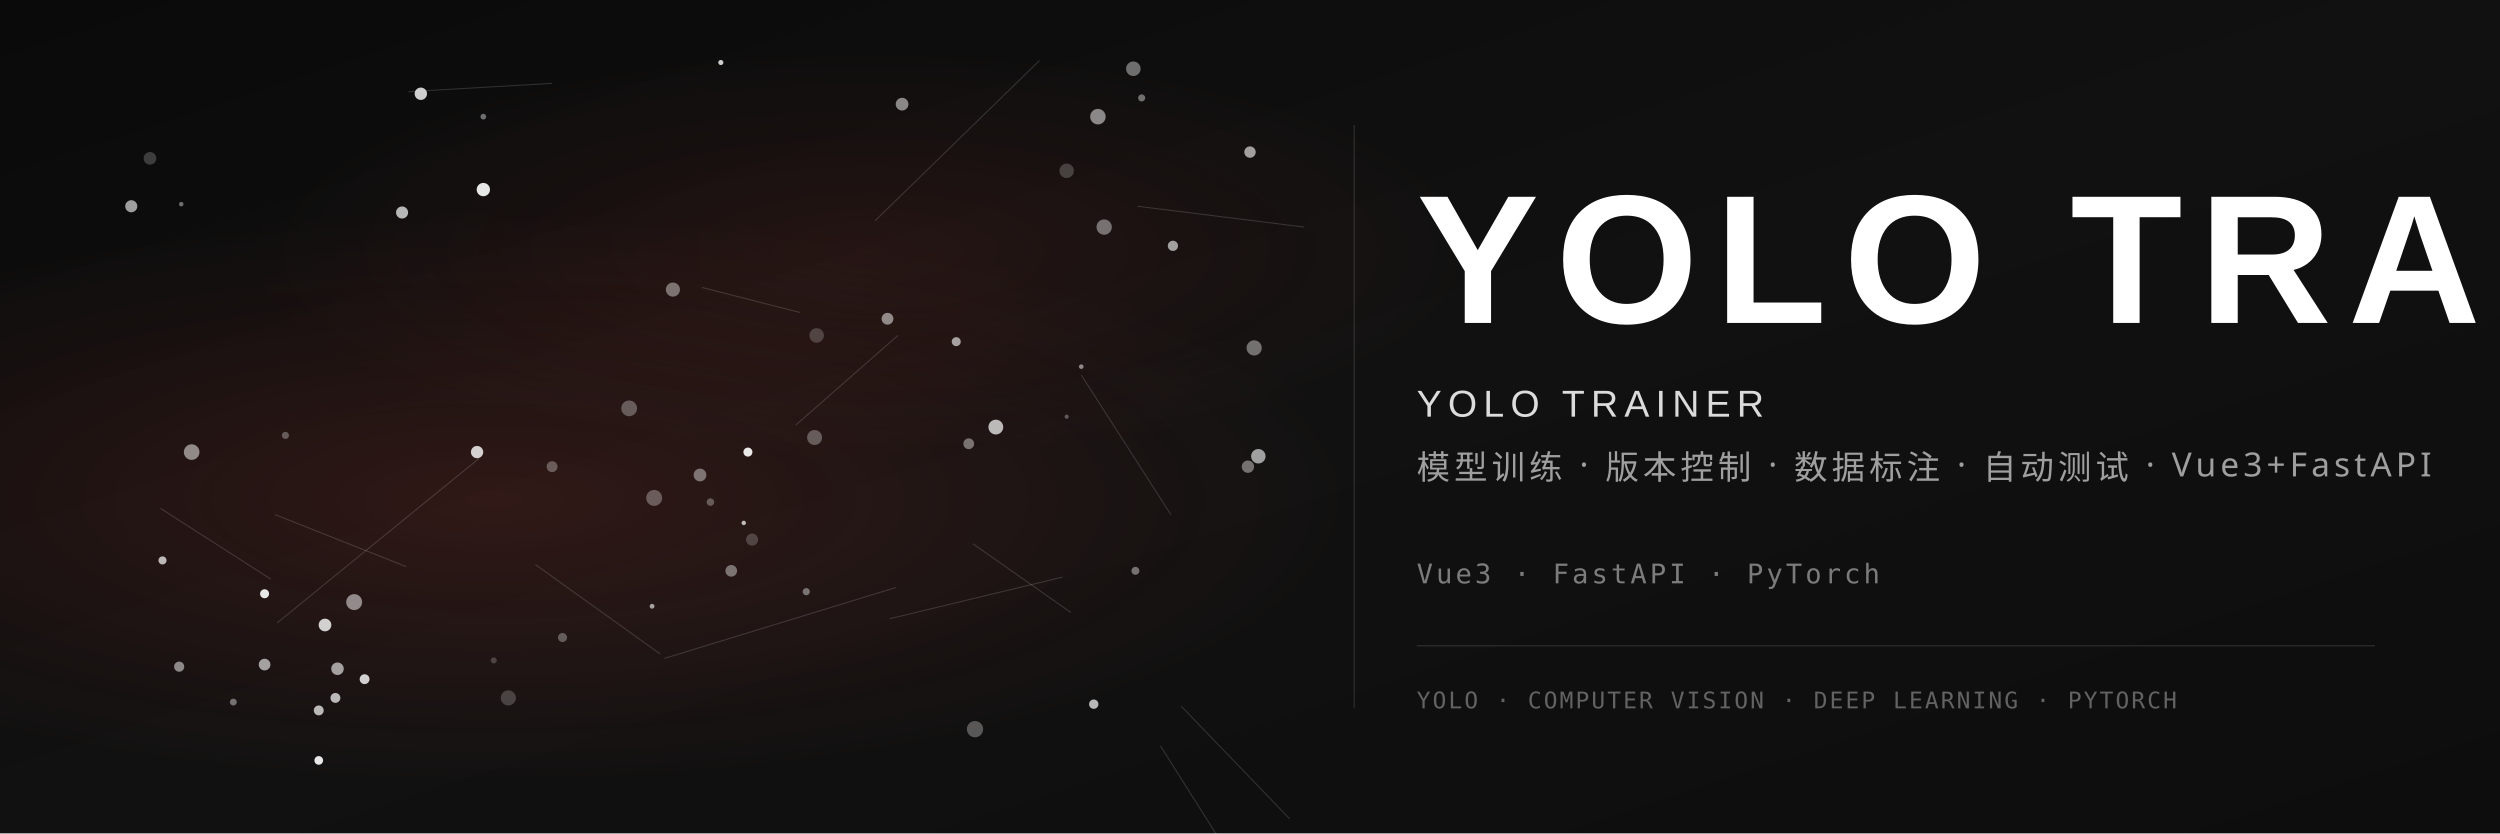
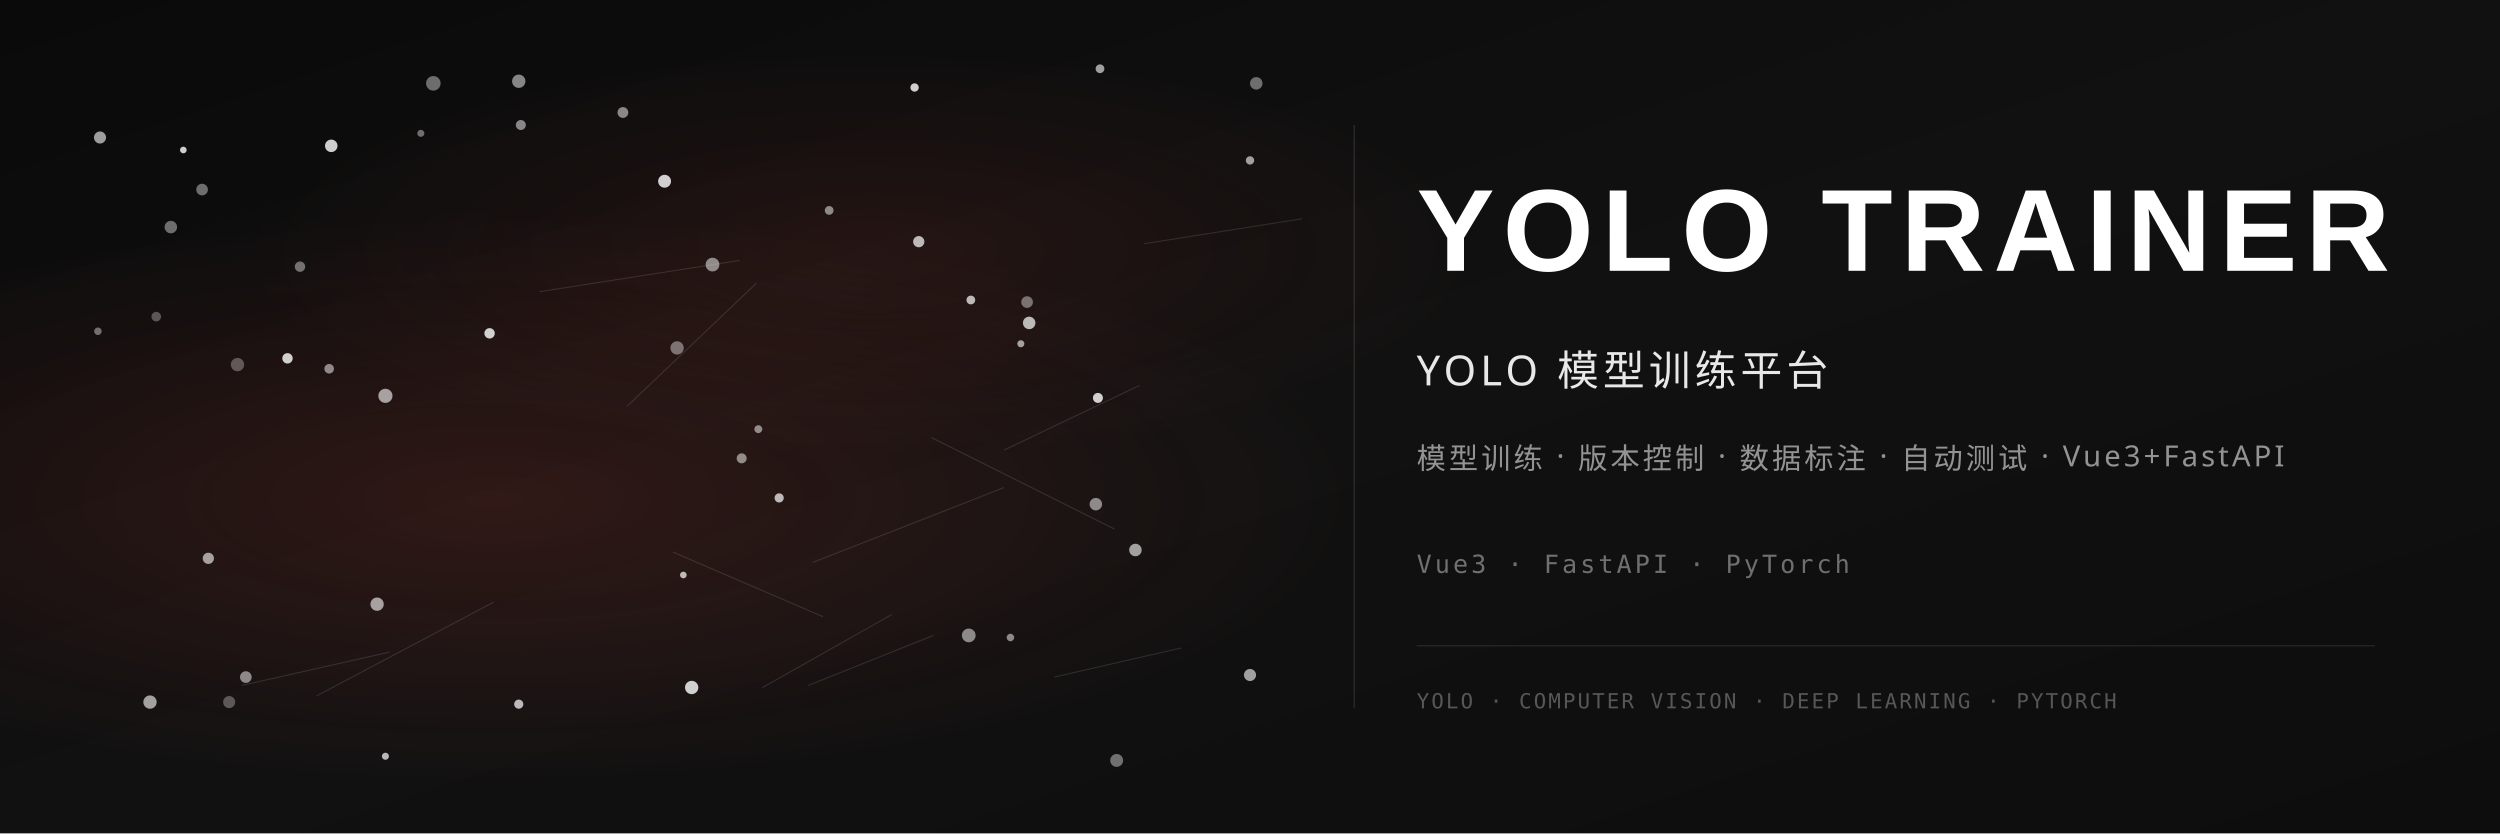
<svg xmlns="http://www.w3.org/2000/svg" viewBox="0 0 1200 400" width="1200" height="400">
  <defs>
    <linearGradient id="bg" x1="0%" y1="0%" x2="100%" y2="100%">
      <stop offset="0%" style="stop-color:#0a0a0a" />
      <stop offset="50%" style="stop-color:#111111" />
      <stop offset="100%" style="stop-color:#0d0d0d" />
    </linearGradient>
    <radialGradient id="glow1" cx="20%" cy="60%" r="35%">
      <stop offset="0%" style="stop-color:#E74C3C;stop-opacity:0.15" />
      <stop offset="100%" style="stop-color:#E74C3C;stop-opacity:0" />
    </radialGradient>
    <radialGradient id="glow2" cx="35%" cy="30%" r="25%">
      <stop offset="0%" style="stop-color:#E74C3C;stop-opacity:0.1" />
      <stop offset="100%" style="stop-color:#E74C3C;stop-opacity:0" />
    </radialGradient>
  </defs>
  <rect width="1200" height="400" fill="url(#bg)" />
  <rect width="1200" height="400" fill="url(#glow1)" />
  <rect width="1200" height="400" fill="url(#glow2)" />
-   <circle cx="387" cy="284" r="1.727" fill="white" opacity="0.4" />
-   <circle cx="265" cy="224" r="2.616" fill="white" opacity="0.3" />
-   <circle cx="153" cy="341" r="2.38" fill="white" opacity="0.7" />
-   <circle cx="153" cy="365" r="2.086" fill="white" opacity="0.9" />
-   <circle cx="336" cy="228" r="3.065" fill="white" opacity="0.4" />
-   <circle cx="156" cy="300" r="3.044" fill="white" opacity="0.8" />
-   <circle cx="512" cy="82" r="3.471" fill="white" opacity="0.2" />
-   <circle cx="359" cy="217" r="2.169" fill="white" opacity="0.9" />
-   <circle cx="604" cy="219" r="3.473" fill="white" opacity="0.6" />
-   <circle cx="270" cy="306" r="2.173" fill="white" opacity="0.3" />
-   <circle cx="525" cy="338" r="2.248" fill="white" opacity="0.7" />
-   <circle cx="599" cy="224" r="2.967" fill="white" opacity="0.4" />
-   <circle cx="92" cy="217" r="3.753" fill="white" opacity="0.5" />
-   <circle cx="175" cy="326" r="2.363" fill="white" opacity="0.8" />
-   <circle cx="600" cy="73" r="2.738" fill="white" opacity="0.6" />
-   <circle cx="459" cy="164" r="2.165" fill="white" opacity="0.6" />
-   <circle cx="468" cy="350" r="3.912" fill="white" opacity="0.3" />
-   <circle cx="193" cy="102" r="2.902" fill="white" opacity="0.7" />
-   <circle cx="63" cy="99" r="2.905" fill="white" opacity="0.6" />
-   <circle cx="465" cy="213" r="2.588" fill="white" opacity="0.4" />
-   <circle cx="527" cy="56" r="3.725" fill="white" opacity="0.5" />
-   <circle cx="86" cy="320" r="2.436" fill="white" opacity="0.5" />
-   <circle cx="229" cy="217" r="2.952" fill="white" opacity="0.8" />
-   <circle cx="87" cy="98" r="1.093" fill="white" opacity="0.4" />
-   <circle cx="170" cy="289" r="3.827" fill="white" opacity="0.5" />
-   <circle cx="563" cy="118" r="2.455" fill="white" opacity="0.6" />
-   <circle cx="361" cy="259" r="2.895" fill="white" opacity="0.2" />
-   <circle cx="112" cy="337" r="1.654" fill="white" opacity="0.4" />
-   <circle cx="478" cy="205" r="3.56" fill="white" opacity="0.7" />
-   <circle cx="530" cy="109" r="3.682" fill="white" opacity="0.4" />
-   <circle cx="127" cy="319" r="2.806" fill="white" opacity="0.6" />
-   <circle cx="313" cy="291" r="1.158" fill="white" opacity="0.6" />
-   <circle cx="392" cy="161" r="3.478" fill="white" opacity="0.2" />
-   <circle cx="544" cy="33" r="3.488" fill="white" opacity="0.4" />
-   <circle cx="161" cy="335" r="2.374" fill="white" opacity="0.7" />
-   <circle cx="545" cy="274" r="1.911" fill="white" opacity="0.4" />
-   <circle cx="512" cy="200" r="1.004" fill="white" opacity="0.3" />
-   <circle cx="346" cy="30" r="1.233" fill="white" opacity="0.8" />
-   <circle cx="341" cy="241" r="1.794" fill="white" opacity="0.3" />
-   <circle cx="433" cy="50" r="3.055" fill="white" opacity="0.5" />
-   <circle cx="232" cy="91" r="3.193" fill="white" opacity="0.9" />
-   <circle cx="162" cy="321" r="3.007" fill="white" opacity="0.6" />
-   <circle cx="548" cy="47" r="1.71" fill="white" opacity="0.4" />
-   <circle cx="244" cy="335" r="3.632" fill="white" opacity="0.2" />
-   <circle cx="314" cy="239" r="3.832" fill="white" opacity="0.3" />
-   <circle cx="602" cy="167" r="3.651" fill="white" opacity="0.4" />
-   <circle cx="232" cy="56" r="1.375" fill="white" opacity="0.4" />
-   <circle cx="426" cy="153" r="2.836" fill="white" opacity="0.5" />
-   <circle cx="78" cy="269" r="1.938" fill="white" opacity="0.7" />
-   <circle cx="237" cy="317" r="1.456" fill="white" opacity="0.2" />
-   <circle cx="357" cy="251" r="1.075" fill="white" opacity="0.7" />
-   <circle cx="351" cy="274" r="2.795" fill="white" opacity="0.4" />
-   <circle cx="302" cy="196" r="3.782" fill="white" opacity="0.3" />
-   <circle cx="202" cy="45" r="2.972" fill="white" opacity="0.8" />
-   <circle cx="323" cy="139" r="3.389" fill="white" opacity="0.4" />
-   <circle cx="519" cy="176" r="1.104" fill="white" opacity="0.5" />
-   <circle cx="72" cy="76" r="3.035" fill="white" opacity="0.2" />
-   <circle cx="127" cy="285" r="2.16" fill="white" opacity="0.9" />
-   <circle cx="391" cy="210" r="3.592" fill="white" opacity="0.3" />
-   <circle cx="137" cy="209" r="1.718" fill="white" opacity="0.3" />
-   <line x1="133" y1="299" x2="230" y2="220" stroke="white" stroke-width="0.5" opacity="0.15" />
-   <line x1="337" y1="138" x2="384" y2="150" stroke="white" stroke-width="0.5" opacity="0.15" />
-   <line x1="77" y1="244" x2="130" y2="278" stroke="white" stroke-width="0.5" opacity="0.15" />
-   <line x1="196" y1="44" x2="265" y2="40" stroke="white" stroke-width="0.5" opacity="0.15" />
-   <line x1="382" y1="204" x2="431" y2="161" stroke="white" stroke-width="0.5" opacity="0.15" />
-   <line x1="557" y1="358" x2="605" y2="434" stroke="white" stroke-width="0.5" opacity="0.15" />
-   <line x1="427" y1="297" x2="510" y2="277" stroke="white" stroke-width="0.5" opacity="0.15" />
-   <line x1="132" y1="247" x2="195" y2="272" stroke="white" stroke-width="0.5" opacity="0.15" />
-   <line x1="420" y1="106" x2="499" y2="29" stroke="white" stroke-width="0.5" opacity="0.15" />
-   <line x1="567" y1="339" x2="619" y2="393" stroke="white" stroke-width="0.5" opacity="0.15" />
-   <line x1="519" y1="180" x2="562" y2="247" stroke="white" stroke-width="0.5" opacity="0.15" />
-   <line x1="257" y1="271" x2="317" y2="314" stroke="white" stroke-width="0.5" opacity="0.15" />
-   <line x1="467" y1="261" x2="514" y2="294" stroke="white" stroke-width="0.5" opacity="0.15" />
-   <line x1="319" y1="316" x2="430" y2="282" stroke="white" stroke-width="0.5" opacity="0.15" />
-   <line x1="546" y1="99" x2="626" y2="109" stroke="white" stroke-width="0.5" opacity="0.15" />
+   <circle cx="545" cy="264" r="3.0" fill="white" opacity="0.6" />
+   <circle cx="600" cy="324" r="2.9" fill="white" opacity="0.6" />
+   <circle cx="485" cy="306" r="1.8" fill="white" opacity="0.5" />
+   <circle cx="138" cy="172" r="2.5" fill="white" opacity="0.8" />
+   <circle cx="465" cy="305" r="3.3" fill="white" opacity="0.5" />
+   <circle cx="47" cy="159" r="1.8" fill="white" opacity="0.4" />
+   <circle cx="158" cy="177" r="2.3" fill="white" opacity="0.5" />
+   <circle cx="342" cy="127" r="3.3" fill="white" opacity="0.5" />
+   <circle cx="493" cy="145" r="2.8" fill="white" opacity="0.4" />
+   <circle cx="48" cy="66" r="2.9" fill="white" opacity="0.6" />
+   <circle cx="332" cy="330" r="3.2" fill="white" opacity="0.8" />
+   <circle cx="181" cy="290" r="3.2" fill="white" opacity="0.6" />
+   <circle cx="144" cy="128" r="2.5" fill="white" opacity="0.4" />
+   <circle cx="114" cy="175" r="3.2" fill="white" opacity="0.3" />
+   <circle cx="528" cy="33" r="2.1" fill="white" opacity="0.6" />
+   <circle cx="328" cy="276" r="1.6" fill="white" opacity="0.7" />
+   <circle cx="603" cy="40" r="3.0" fill="white" opacity="0.4" />
+   <circle cx="527" cy="191" r="2.4" fill="white" opacity="0.8" />
+   <circle cx="100" cy="268" r="2.7" fill="white" opacity="0.6" />
+   <circle cx="82" cy="109" r="3.0" fill="white" opacity="0.4" />
+   <circle cx="356" cy="220" r="2.4" fill="white" opacity="0.5" />
+   <circle cx="600" cy="77" r="2.0" fill="white" opacity="0.6" />
+   <circle cx="374" cy="239" r="2.2" fill="white" opacity="0.7" />
+   <circle cx="466" cy="144" r="2.1" fill="white" opacity="0.7" />
+   <circle cx="536" cy="365" r="3.1" fill="white" opacity="0.4" />
+   <circle cx="299" cy="54" r="2.6" fill="white" opacity="0.5" />
+   <circle cx="75" cy="152" r="2.3" fill="white" opacity="0.3" />
+   <circle cx="185" cy="363" r="1.7" fill="white" opacity="0.7" />
+   <circle cx="72" cy="337" r="3.2" fill="white" opacity="0.6" />
+   <circle cx="490" cy="165" r="1.7" fill="white" opacity="0.6" />
+   <circle cx="185" cy="190" r="3.4" fill="white" opacity="0.6" />
+   <circle cx="364" cy="206" r="1.9" fill="white" opacity="0.5" />
+   <circle cx="249" cy="39" r="3.2" fill="white" opacity="0.5" />
+   <circle cx="249" cy="338" r="2.2" fill="white" opacity="0.7" />
+   <circle cx="398" cy="101" r="2.1" fill="white" opacity="0.5" />
+   <circle cx="526" cy="242" r="3.0" fill="white" opacity="0.5" />
+   <circle cx="159" cy="70" r="3.0" fill="white" opacity="0.8" />
+   <circle cx="325" cy="167" r="3.2" fill="white" opacity="0.4" />
+   <circle cx="235" cy="160" r="2.5" fill="white" opacity="0.8" />
+   <circle cx="441" cy="116" r="2.7" fill="white" opacity="0.7" />
+   <circle cx="118" cy="325" r="2.8" fill="white" opacity="0.5" />
+   <circle cx="97" cy="91" r="2.8" fill="white" opacity="0.4" />
+   <circle cx="202" cy="64" r="1.7" fill="white" opacity="0.4" />
+   <circle cx="494" cy="155" r="3.0" fill="white" opacity="0.7" />
+   <circle cx="88" cy="72" r="1.6" fill="white" opacity="0.8" />
+   <circle cx="208" cy="40" r="3.5" fill="white" opacity="0.4" />
+   <circle cx="250" cy="60" r="2.4" fill="white" opacity="0.5" />
+   <circle cx="319" cy="87" r="3.1" fill="white" opacity="0.8" />
+   <circle cx="110" cy="337" r="2.9" fill="white" opacity="0.3" />
+   <circle cx="439" cy="42" r="2.0" fill="white" opacity="0.8" />
+   <line x1="390" y1="270" x2="482" y2="234" stroke="white" stroke-width="0.5" opacity="0.12" />
+   <line x1="549" y1="117" x2="625" y2="105" stroke="white" stroke-width="0.5" opacity="0.12" />
+   <line x1="482" y1="216" x2="547" y2="185" stroke="white" stroke-width="0.5" opacity="0.12" />
+   <line x1="506" y1="325" x2="567" y2="311" stroke="white" stroke-width="0.5" opacity="0.12" />
+   <line x1="447" y1="210" x2="535" y2="254" stroke="white" stroke-width="0.5" opacity="0.12" />
+   <line x1="152" y1="334" x2="237" y2="289" stroke="white" stroke-width="0.5" opacity="0.12" />
+   <line x1="366" y1="330" x2="428" y2="295" stroke="white" stroke-width="0.5" opacity="0.12" />
+   <line x1="259" y1="140" x2="355" y2="125" stroke="white" stroke-width="0.5" opacity="0.12" />
+   <line x1="301" y1="195" x2="363" y2="136" stroke="white" stroke-width="0.5" opacity="0.12" />
+   <line x1="116" y1="329" x2="187" y2="313" stroke="white" stroke-width="0.5" opacity="0.12" />
+   <line x1="388" y1="329" x2="448" y2="305" stroke="white" stroke-width="0.5" opacity="0.12" />
+   <line x1="323" y1="265" x2="395" y2="296" stroke="white" stroke-width="0.5" opacity="0.12" />
  <line x1="650" y1="60" x2="650" y2="340" stroke="white" stroke-width="0.5" opacity="0.15" />
-   <text x="680" y="155" font-family="'SF Pro Display','Helvetica Neue',Arial,sans-serif" font-size="88" font-weight="800" fill="white" letter-spacing="8">YOLO TRAINER</text>
-   <text x="680" y="200" font-family="'SF Pro Display','Helvetica Neue',Arial,sans-serif" font-size="18" font-weight="400" fill="white" opacity="0.85" letter-spacing="3">YOLO TRAINER</text>
-   <text x="680" y="230" font-family="'Noto Sans SC','PingFang SC','Microsoft YaHei',sans-serif" font-size="16" font-weight="300" fill="white" opacity="0.6" letter-spacing="2">模型训练 · 版本控制 · 数据标注 · 自动测试 · Vue3+FastAPI</text>
-   <text x="680" y="280" font-family="'SF Mono','Fira Code','Consolas',monospace" font-size="13" fill="white" opacity="0.45" letter-spacing="1.5">Vue3 · FastAPI · PyTorch</text>
-   <line x1="680" y1="310" x2="1140" y2="310" stroke="white" stroke-width="0.5" opacity="0.15" />
-   <text x="680" y="340" font-family="'SF Mono','Fira Code','Consolas',monospace" font-size="11" fill="white" opacity="0.35" letter-spacing="1">YOLO · COMPUTER VISION · DEEP LEARNING · PYTORCH</text>
+   <text x="680" y="130" font-family="'SF Pro Display','Helvetica Neue',Arial,sans-serif" font-size="56" font-weight="800" fill="white" letter-spacing="4">YOLO TRAINER</text>
+   <text x="680" y="185" font-family="'Noto Sans SC','PingFang SC','Microsoft YaHei',sans-serif" font-size="20" font-weight="500" fill="white" opacity="0.9" letter-spacing="2">YOLO 模型训练平台</text>
+   <text x="680" y="225" font-family="'Noto Sans SC','PingFang SC','Microsoft YaHei',sans-serif" font-size="14" font-weight="300" fill="white" opacity="0.55" letter-spacing="1.5">模型训练 · 版本控制 · 数据标注 · 自动测试 · Vue3+FastAPI</text>
+   <text x="680" y="275" font-family="'SF Mono','Fira Code','Consolas',monospace" font-size="12" fill="white" opacity="0.4" letter-spacing="1.5">Vue3 · FastAPI · PyTorch</text>
+   <line x1="680" y1="310" x2="1140" y2="310" stroke="white" stroke-width="0.5" opacity="0.12" />
+   <text x="680" y="340" font-family="'SF Mono','Fira Code','Consolas',monospace" font-size="10" fill="white" opacity="0.3" letter-spacing="1">YOLO · COMPUTER VISION · DEEP LEARNING · PYTORCH</text>
</svg>
